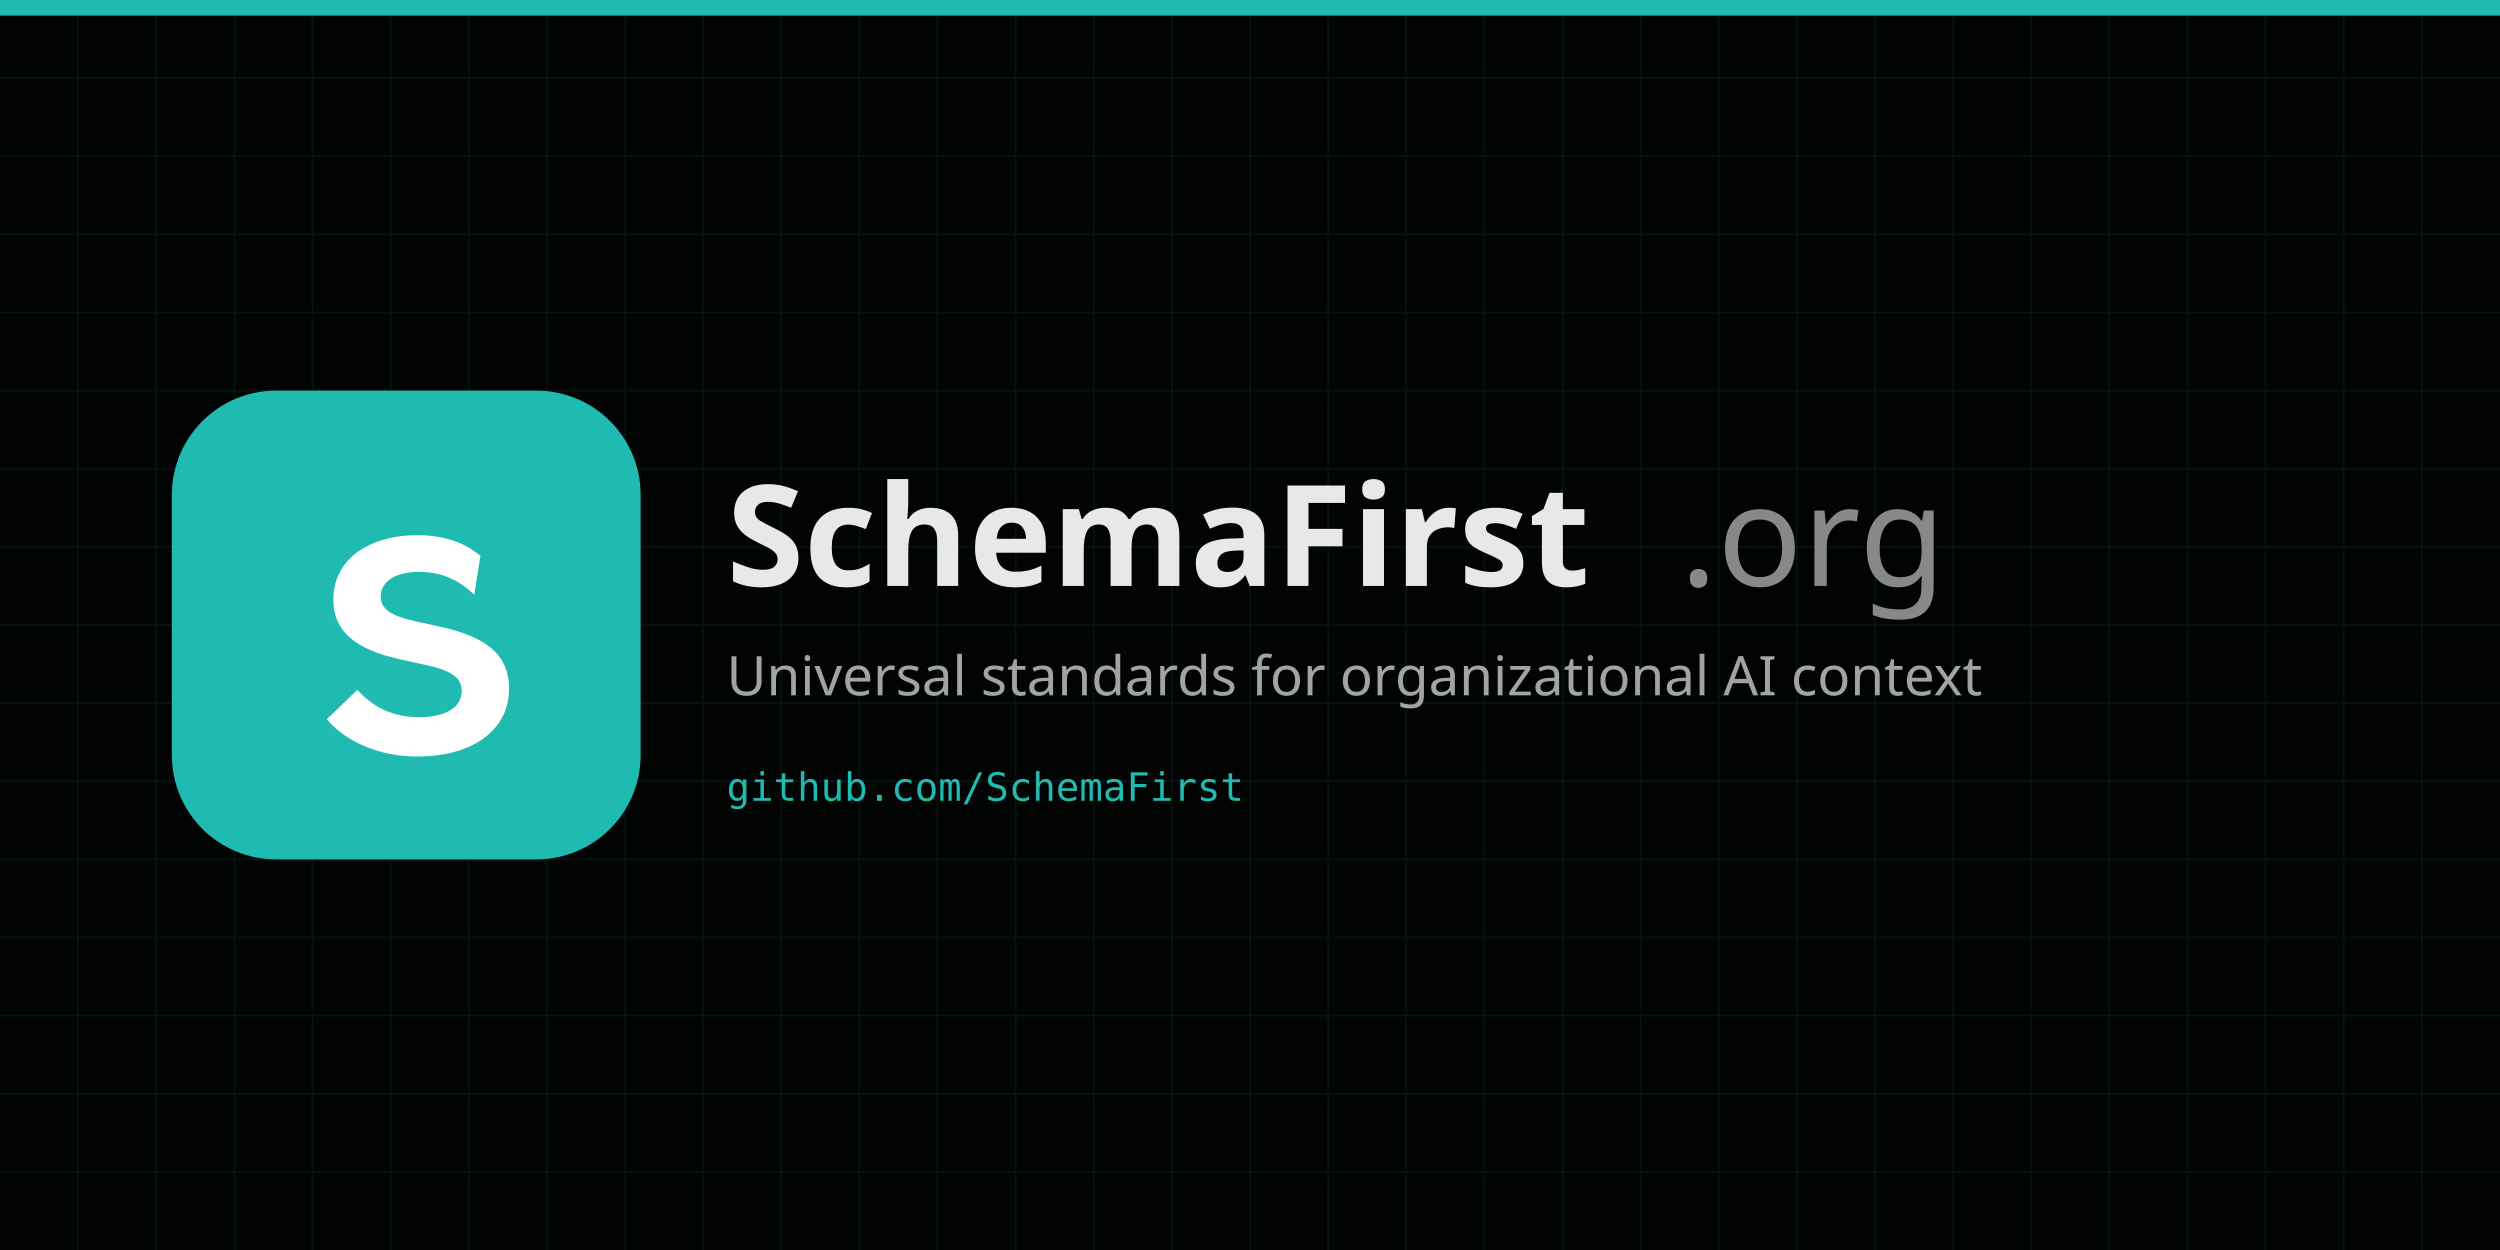
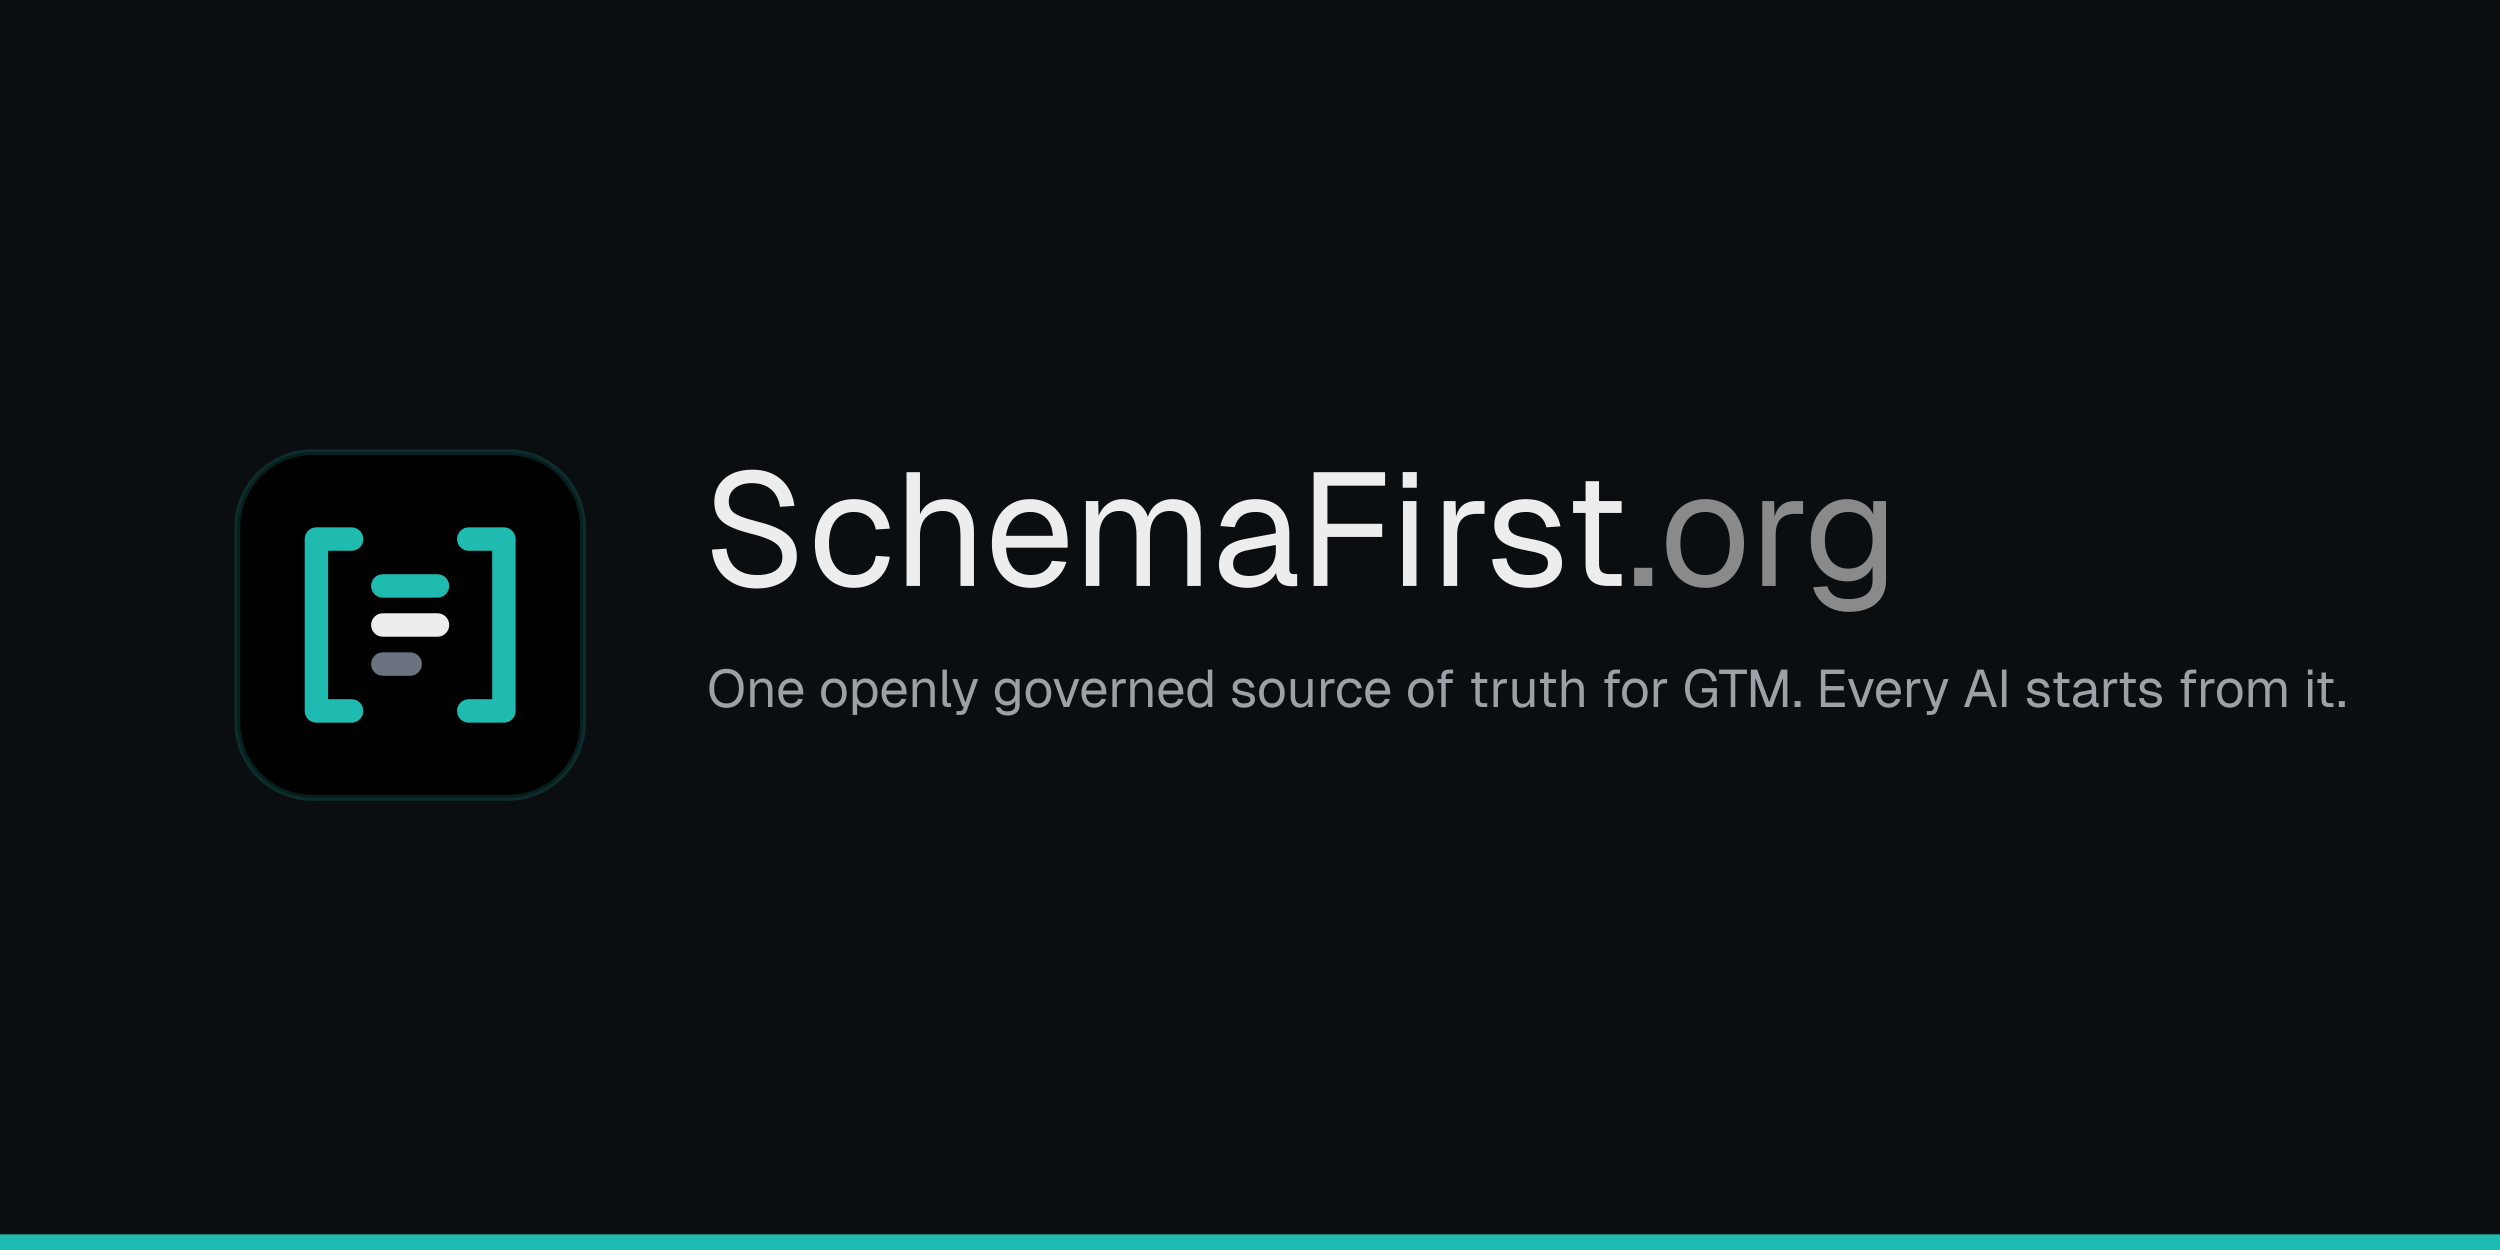
- <svg xmlns="http://www.w3.org/2000/svg" width="1280" height="640" viewBox="0 0 1280 640" fill="none">
-   <rect width="1280" height="640" fill="#020303" />
-   <rect width="1280" height="8" fill="#1FBAB0" />
-   <g opacity="0.08" stroke="#1FBAB0">
-     <path d="M0 40h1280M0 80h1280M0 120h1280M0 160h1280M0 200h1280M0 240h1280M0 280h1280M0 320h1280M0 360h1280M0 400h1280M0 440h1280M0 480h1280M0 520h1280M0 560h1280M0 600h1280" />
-     <path d="M40 0v640M80 0v640M120 0v640M160 0v640M200 0v640M240 0v640M280 0v640M320 0v640M360 0v640M400 0v640M440 0v640M480 0v640M520 0v640M560 0v640M600 0v640M640 0v640M680 0v640M720 0v640M760 0v640M800 0v640M840 0v640M880 0v640M920 0v640M960 0v640M1000 0v640M1040 0v640M1080 0v640M1120 0v640M1160 0v640M1200 0v640M1240 0v640" />
+ <svg xmlns="http://www.w3.org/2000/svg" width="1280" height="640" viewBox="0 0 1280 640">
+   <rect width="1280" height="640" fill="#0B0E10" />
+   <rect x="0" y="632" width="1280" height="8" fill="#1FBAB0" />
+   <g transform="translate(120 230)">
+     <rect width="180" height="180" rx="40" fill="#0B0E10" />
+     <rect x="1.5" y="1.5" width="177" height="177" rx="38.5" stroke="#1FBAB0" stroke-opacity="0.18" stroke-width="3" />
+     <g stroke="#1FBAB0" stroke-width="12" stroke-linecap="round" stroke-linejoin="round" fill="none">
+       <path d="M60 46 H42 V134 H60" />
+       <path d="M120 46 H138 V134 H120" />
+     </g>
+     <rect x="70" y="64" width="40" height="12" rx="6" fill="#1FBAB0" />
+     <rect x="70" y="84" width="40" height="12" rx="6" fill="#EDEDED" />
+     <rect x="70" y="104" width="26" height="12" rx="6" fill="#6B7280" />
  </g>
-   <svg x="88" y="200" width="240" height="240" viewBox="0 0 180 180">
-     <rect width="180" height="180" rx="40" fill="#1FBAB0" />
-     <path d="M118.5 63.5C112.7 58.4 104.3 55.5 94.5 55.5C74.8 55.5 62 65.4 62 80.2C62 92.6 70.6 99.4 87.7 103.2L97.8 105.4C107.3 107.5 111.3 110.2 111.3 115.4C111.3 121.6 105 125.4 95.2 125.4C84.7 125.4 77.4 121.6 71.2 114.9L59.5 126.2C67.2 135.2 80 140.5 94.4 140.5C115.6 140.5 129.5 130.2 129.5 114.5C129.5 101.6 121 94.6 103.2 90.7L93.2 88.5C84.3 86.5 80.2 84 80.2 79C80.2 73.2 86 69.6 94.8 69.6C103.7 69.6 110.4 72.8 116.1 78.4L118.5 63.5Z" fill="#ffffff" />
-   </svg>
-   <text x="372" y="300" font-family="Geist, ui-sans-serif, system-ui, sans-serif" font-size="72" font-weight="700" fill="#E8E8E8">SchemaFirst</text>
-   <text x="860" y="300" font-family="Geist, ui-sans-serif, system-ui, sans-serif" font-size="72" font-weight="500" fill="#888888">.org</text>
-   <text x="372" y="356" font-family="Geist, ui-sans-serif, system-ui, sans-serif" font-size="28" font-weight="400" fill="#A3A3A3">Universal standards for organizational AI context</text>
-   <text x="372" y="410" font-family="Geist Mono, ui-monospace, monospace" font-size="20" font-weight="500" fill="#1FBAB0">github.com/SchemaFirst</text>
+   <path d="M387.55 301.31Q380.83 301.31 375.83 298.77Q370.82 296.23 367.91 291.76Q365 287.29 364.51 281.39L371.89 280.89Q372.46 285.24 374.43 288.27Q376.4 291.31 379.72 292.87Q383.04 294.42 387.72 294.42Q391.82 294.42 394.69 293.36Q397.56 292.29 399.07 290.24Q400.59 288.19 400.59 285.24Q400.59 282.53 399.32 280.44Q398.05 278.35 394.48 276.59Q390.91 274.83 383.94 273.1Q377.22 271.38 373.24 269.33Q369.27 267.28 367.5 264.33Q365.74 261.38 365.74 257.03Q365.74 252.11 368.08 248.38Q370.41 244.65 374.76 242.56Q379.11 240.47 385.09 240.47Q391.49 240.47 396.08 242.89Q400.67 245.31 403.38 249.49Q406.08 253.67 406.74 259L399.36 259.49Q398.87 255.97 397.11 253.22Q395.34 250.47 392.31 248.91Q389.27 247.36 384.93 247.36Q379.52 247.36 376.32 249.94Q373.12 252.52 373.12 256.7Q373.12 259.41 374.39 261.17Q375.66 262.94 378.94 264.29Q382.22 265.64 388.37 267.2Q395.67 269 399.98 271.51Q404.28 274.01 406.13 277.29Q407.97 280.57 407.97 284.75Q407.97 289.83 405.35 293.56Q402.72 297.29 398.13 299.3Q393.54 301.31 387.55 301.31Z M437.16 300.98Q431.09 300.98 426.63 298.2Q422.16 295.41 419.7 290.28Q417.24 285.16 417.24 278.27Q417.24 271.38 419.7 266.3Q422.16 261.21 426.63 258.39Q431.09 255.56 437.16 255.56Q442.16 255.56 446.06 257.32Q449.95 259.08 452.41 262.44Q454.87 265.81 455.61 270.64L448.4 271.14Q447.66 266.79 444.62 264.45Q441.59 262.12 437.16 262.12Q431.18 262.12 427.81 266.42Q424.45 270.73 424.45 278.27Q424.45 285.81 427.81 290.12Q431.18 294.42 437.16 294.42Q441.59 294.42 444.62 291.96Q447.66 289.5 448.4 284.58L455.61 285.08Q454.87 289.91 452.41 293.48Q449.95 297.05 446.06 299.02Q442.16 300.98 437.16 300.98Z M464.14 300L464.14 241.78L471.03 241.78L471.03 266.13L470.21 265.97Q471.03 262.36 473 260.07Q474.96 257.77 477.83 256.66Q480.7 255.56 484.15 255.56Q488.82 255.56 492.06 257.65Q495.3 259.74 496.98 263.47Q498.66 267.2 498.66 272.04L498.66 300L491.77 300L491.77 274.01Q491.77 267.69 489.52 264.66Q487.26 261.62 482.67 261.62Q477.42 261.62 474.23 264.82Q471.03 268.02 471.03 274.09L471.03 300Z M527.77 300.98Q521.62 300.98 517.15 298.2Q512.68 295.41 510.27 290.28Q507.85 285.16 507.85 278.27Q507.85 271.38 510.27 266.3Q512.68 261.21 517.07 258.39Q521.46 255.56 527.44 255.56Q533.1 255.56 537.45 258.22Q541.79 260.89 544.21 265.97Q546.63 271.05 546.63 278.35L546.63 280.4L515.06 280.4Q515.47 287.37 518.79 290.9Q522.11 294.42 527.77 294.42Q532.04 294.42 534.78 292.42Q537.53 290.41 538.6 287.13L545.98 287.7Q544.25 293.52 539.46 297.25Q534.66 300.98 527.77 300.98ZM515.06 274.33L539.09 274.33Q538.6 268.02 535.44 265.07Q532.28 262.12 527.44 262.12Q522.44 262.12 519.2 265.19Q515.96 268.27 515.06 274.33Z M555.98 300L555.98 256.54L562.29 256.54L562.54 267.53L561.56 267.2Q562.29 263.59 564.14 261.01Q565.98 258.43 568.69 256.99Q571.4 255.56 574.68 255.56Q580.33 255.56 583.9 258.67Q587.47 261.79 588.37 267.36L587.06 267.28Q587.71 263.51 589.48 260.93Q591.24 258.34 594.03 256.95Q596.82 255.56 600.42 255.56Q605.1 255.56 608.3 257.48Q611.49 259.41 613.13 263.1Q614.77 266.79 614.77 272.04L614.77 300L607.89 300L607.89 273.51Q607.89 267.61 605.59 264.62Q603.29 261.62 598.78 261.62Q595.75 261.62 593.5 263.1Q591.24 264.58 590.01 267.32Q588.78 270.07 588.78 274.01L588.78 300L581.89 300L581.89 274.01Q581.89 268.18 579.84 264.9Q577.79 261.62 572.95 261.62Q569.92 261.62 567.67 263.1Q565.41 264.58 564.14 267.36Q562.87 270.15 562.87 274.01L562.87 300Z M638.8 300.98Q632.08 300.98 628.1 297.87Q624.12 294.75 624.12 289.18Q624.12 283.6 627.4 280.4Q630.68 277.2 637.82 275.89L653.23 273.02Q653.23 267.53 650.65 264.82Q648.07 262.12 642.9 262.12Q638.39 262.12 635.77 264.13Q633.14 266.13 632.16 269.91L624.86 269.33Q626.09 263.18 630.81 259.37Q635.52 255.56 642.9 255.56Q651.26 255.56 655.69 260.27Q660.12 264.99 660.12 273.27L660.12 291.23Q660.12 292.7 660.65 293.32Q661.19 293.93 662.42 293.93L664.14 293.93L664.14 300Q663.81 300.08 663.07 300.12Q662.33 300.16 661.51 300.16Q658.56 300.16 656.72 299.22Q654.87 298.28 654.05 296.27Q653.23 294.26 653.23 290.98L654.05 291.14Q653.48 293.93 651.26 296.19Q649.05 298.44 645.77 299.71Q642.49 300.98 638.8 300.98ZM639.46 294.92Q643.8 294.92 646.88 293.24Q649.95 291.55 651.59 288.64Q653.23 285.73 653.23 282.12L653.23 279.01L639.13 281.63Q634.7 282.45 633.02 284.13Q631.34 285.81 631.34 288.52Q631.34 291.55 633.51 293.24Q635.68 294.92 639.46 294.92Z M672.58 300L672.58 241.78L709.16 241.78L709.16 248.67L676.11 248.67L679.64 245.06L679.64 271.79L676.11 268.18L707.68 268.18L707.68 274.91L676.11 274.91L679.64 271.3L679.64 300Z M718.34 300L718.34 256.54L725.23 256.54L725.23 300ZM718.18 249.73L718.18 241.7L725.39 241.7L725.39 249.73Z M739.17 300L739.17 256.54L745.24 256.54L745.56 267.53L744.91 267.28Q745.73 261.71 748.47 259.12Q751.22 256.54 755.81 256.54L760.08 256.54L760.08 263.1L755.9 263.1Q752.62 263.1 750.44 264.29Q748.27 265.48 747.16 267.82Q746.06 270.15 746.06 273.76L746.06 300Z M782.79 300.98Q776.97 300.98 772.91 299.1Q768.85 297.21 766.6 293.89Q764.34 290.57 764.01 286.31L771.23 285.81Q771.89 289.75 774.59 292.09Q777.3 294.42 782.79 294.42Q787.22 294.42 789.89 292.99Q792.55 291.55 792.55 288.36Q792.55 286.63 791.73 285.49Q790.91 284.34 788.53 283.48Q786.15 282.62 781.48 281.8Q775.25 280.65 771.68 278.97Q768.11 277.29 766.6 274.79Q765.08 272.28 765.08 268.84Q765.08 263.02 769.34 259.29Q773.61 255.56 781.48 255.56Q786.81 255.56 790.46 257.48Q794.11 259.41 796.2 262.57Q798.29 265.72 798.95 269.5L791.73 269.99Q791.24 267.69 789.93 265.93Q788.61 264.17 786.48 263.14Q784.35 262.12 781.4 262.12Q776.72 262.12 774.51 263.92Q772.3 265.72 772.3 268.51Q772.3 270.64 773.32 272Q774.35 273.35 776.64 274.21Q778.94 275.07 782.79 275.73Q789.43 276.88 793.12 278.52Q796.81 280.16 798.29 282.53Q799.77 284.91 799.77 288.36Q799.77 292.37 797.51 295.2Q795.26 298.03 791.44 299.51Q787.63 300.98 782.79 300.98Z M823.38 300Q817.48 300 814.65 297.29Q811.82 294.59 811.82 288.85L811.82 246.37L818.71 246.37L818.71 288.68Q818.71 291.64 820.02 292.78Q821.33 293.93 824.04 293.93L830.27 293.93L830.27 300ZM805.42 262.61L805.42 256.54L830.27 256.54L830.27 262.61Z " fill="#EDEDED" />
+   <path d="M836.67 300L836.67 290.73L845.93 290.73L845.93 300Z M873.07 300.98Q867.09 300.98 862.58 298.2Q858.07 295.41 855.61 290.28Q853.15 285.16 853.15 278.27Q853.15 271.3 855.61 266.22Q858.07 261.13 862.58 258.34Q867.09 255.56 873.07 255.56Q879.06 255.56 883.53 258.34Q888 261.13 890.46 266.22Q892.92 271.3 892.92 278.27Q892.92 285.16 890.46 290.28Q888 295.41 883.53 298.2Q879.06 300.98 873.07 300.98ZM873.07 294.42Q879.06 294.42 882.38 290.12Q885.7 285.81 885.7 278.27Q885.7 270.73 882.38 266.42Q879.06 262.12 873.07 262.12Q867.09 262.12 863.73 266.42Q860.36 270.73 860.36 278.27Q860.36 285.81 863.73 290.12Q867.09 294.42 873.07 294.42Z M902.27 300L902.27 256.54L908.33 256.54L908.66 267.53L908.01 267.28Q908.83 261.71 911.57 259.12Q914.32 256.54 918.91 256.54L923.18 256.54L923.18 263.1L918.99 263.1Q915.71 263.1 913.54 264.29Q911.37 265.48 910.26 267.82Q909.15 270.15 909.15 273.76L909.15 300Z M946.55 313.28Q941.87 313.28 938.1 311.73Q934.33 310.17 931.79 307.3Q929.24 304.43 928.34 300.66L935.56 300.16Q936.54 303.2 939.04 304.96Q941.54 306.72 946.55 306.72Q952.45 306.72 955.61 304.35Q958.76 301.97 958.76 297.21L958.76 290.16Q957.21 293.6 953.76 295.65Q950.32 297.7 946.05 297.7Q940.56 297.7 936.26 295Q931.95 292.29 929.53 287.54Q927.11 282.78 927.11 276.63Q927.11 270.4 929.49 265.68Q931.87 260.97 936.09 258.26Q940.31 255.56 945.73 255.56Q950.32 255.56 953.97 257.69Q957.62 259.82 959.09 263.43L959.09 256.54L965.65 256.54L965.65 297.05Q965.65 302.13 963.36 305.78Q961.06 309.43 956.8 311.36Q952.53 313.28 946.55 313.28ZM946.38 291.14Q951.96 291.14 955.32 287.25Q958.68 283.35 958.76 276.63Q958.85 272.12 957.33 268.88Q955.81 265.64 952.98 263.88Q950.15 262.12 946.38 262.12Q940.64 262.12 937.49 266.01Q934.33 269.91 934.33 276.63Q934.33 283.35 937.57 287.25Q940.81 291.14 946.38 291.14Z " fill="#8A8A8A" />
+   <path d="M371.96 362.43Q369.24 362.43 367.28 361.23Q365.32 360.03 364.27 357.79Q363.22 355.55 363.22 352.44Q363.22 349.34 364.27 347.08Q365.32 344.83 367.28 343.61Q369.24 342.4 371.96 342.4Q374.72 342.4 376.67 343.61Q378.63 344.83 379.69 347.08Q380.74 349.34 380.74 352.44Q380.74 355.55 379.69 357.79Q378.63 360.03 376.67 361.23Q374.72 362.43 371.96 362.43ZM371.96 360.16Q373.96 360.16 375.38 359.25Q376.8 358.33 377.55 356.6Q378.31 354.87 378.31 352.44Q378.31 350.01 377.55 348.27Q376.8 346.53 375.38 345.6Q373.96 344.67 371.96 344.67Q369.99 344.67 368.57 345.6Q367.16 346.53 366.4 348.27Q365.65 350.01 365.65 352.44Q365.65 354.87 366.4 356.6Q367.16 358.33 368.57 359.25Q369.99 360.16 371.96 360.16Z M384.11 362L384.11 347.69L386.19 347.69L386.27 351.34L386 351.09Q386.27 349.82 386.95 349Q387.62 348.18 388.58 347.77Q389.54 347.37 390.65 347.37Q392.29 347.37 393.36 348.1Q394.43 348.82 394.95 350.05Q395.48 351.28 395.48 352.79L395.48 362L393.21 362L393.21 353.44Q393.21 352.12 392.9 351.21Q392.59 350.31 391.92 349.84Q391.24 349.36 390.16 349.36Q388.51 349.36 387.45 350.4Q386.38 351.44 386.38 353.44L386.38 362Z M405.07 362.32Q403.04 362.32 401.57 361.41Q400.1 360.49 399.3 358.8Q398.5 357.11 398.5 354.85Q398.5 352.58 399.3 350.9Q400.1 349.23 401.54 348.3Q402.99 347.37 404.96 347.37Q406.82 347.37 408.25 348.24Q409.68 349.12 410.48 350.8Q411.28 352.47 411.28 354.87L411.28 355.55L400.88 355.55Q401.02 357.84 402.11 359Q403.2 360.16 405.07 360.16Q406.47 360.16 407.37 359.5Q408.28 358.84 408.63 357.76L411.06 357.95Q410.49 359.87 408.91 361.1Q407.33 362.32 405.07 362.32ZM400.88 353.55L408.79 353.55Q408.63 351.47 407.59 350.5Q406.55 349.53 404.96 349.53Q403.31 349.53 402.24 350.54Q401.18 351.55 400.88 353.55Z  M426.96 362.32Q424.99 362.32 423.51 361.41Q422.02 360.49 421.21 358.8Q420.4 357.11 420.4 354.85Q420.4 352.55 421.21 350.88Q422.02 349.2 423.51 348.28Q424.99 347.37 426.96 347.37Q428.93 347.37 430.4 348.28Q431.88 349.2 432.69 350.88Q433.5 352.55 433.5 354.85Q433.5 357.11 432.69 358.8Q431.88 360.49 430.4 361.41Q428.93 362.32 426.96 362.32ZM426.96 360.16Q428.93 360.16 430.03 358.75Q431.12 357.33 431.12 354.85Q431.12 352.36 430.03 350.94Q428.93 349.53 426.96 349.53Q424.99 349.53 423.88 350.94Q422.78 352.36 422.78 354.85Q422.78 357.33 423.88 358.75Q424.99 360.16 426.96 360.16Z M436.57 366.05L436.57 347.69L438.68 347.69L438.73 350.77L438.41 350.61Q438.95 349.01 440.21 348.19Q441.46 347.37 443.11 347.37Q445.24 347.37 446.6 348.42Q447.97 349.47 448.63 351.17Q449.29 352.87 449.29 354.85Q449.29 356.82 448.63 358.52Q447.97 360.22 446.6 361.27Q445.24 362.32 443.11 362.32Q442 362.32 441.04 361.95Q440.08 361.57 439.42 360.89Q438.76 360.22 438.52 359.3L438.84 358.92L438.84 366.05ZM442.89 360.16Q444.76 360.16 445.84 358.76Q446.92 357.36 446.92 354.85Q446.92 352.33 445.84 350.93Q444.76 349.53 442.89 349.53Q441.65 349.53 440.75 350.12Q439.84 350.71 439.34 351.9Q438.84 353.09 438.84 354.85Q438.84 356.6 439.33 357.79Q439.81 358.98 440.73 359.57Q441.65 360.16 442.89 360.16Z M457.96 362.32Q455.93 362.32 454.46 361.41Q452.99 360.49 452.19 358.8Q451.4 357.11 451.4 354.85Q451.4 352.58 452.19 350.9Q452.99 349.23 454.43 348.3Q455.88 347.37 457.85 347.37Q459.71 347.37 461.14 348.24Q462.58 349.12 463.37 350.8Q464.17 352.47 464.17 354.87L464.17 355.55L453.77 355.55Q453.91 357.84 455 359Q456.1 360.16 457.96 360.16Q459.36 360.16 460.27 359.5Q461.17 358.84 461.52 357.76L463.95 357.95Q463.39 359.87 461.81 361.1Q460.23 362.32 457.96 362.32ZM453.77 353.55L461.68 353.55Q461.52 351.47 460.48 350.5Q459.44 349.53 457.85 349.53Q456.2 349.53 455.14 350.54Q454.07 351.55 453.77 353.55Z M467.25 362L467.25 347.69L469.33 347.69L469.41 351.34L469.14 351.09Q469.41 349.82 470.08 349Q470.76 348.18 471.71 347.77Q472.67 347.37 473.78 347.37Q475.43 347.37 476.49 348.1Q477.56 348.82 478.09 350.05Q478.61 351.28 478.61 352.79L478.61 362L476.35 362L476.35 353.44Q476.35 352.12 476.03 351.21Q475.72 350.31 475.05 349.84Q474.37 349.36 473.29 349.36Q471.65 349.36 470.58 350.4Q469.51 351.44 469.51 353.44L469.51 362Z M485.34 362Q484.09 362 483.31 361.35Q482.53 360.7 482.53 359.3L482.53 342.83L484.8 342.83L484.8 359.11Q484.8 359.54 485.03 359.77Q485.26 360 485.69 360L486.93 360L486.93 362Z M489.71 366.05L489.71 364.05L491.36 364.05Q492.11 364.05 492.48 363.82Q492.84 363.59 493.03 363.08L493.54 361.73L492.76 361.73L487.52 347.69L490.01 347.69L494.27 359.62L498.35 347.69L500.83 347.69L495.03 363.81Q494.62 364.97 493.81 365.51Q493 366.05 491.57 366.05Z  M515.77 366.37Q514.23 366.37 512.98 365.86Q511.74 365.35 510.91 364.4Q510.07 363.46 509.77 362.22L512.15 362.05Q512.47 363.05 513.29 363.63Q514.12 364.21 515.77 364.21Q517.71 364.21 518.75 363.43Q519.79 362.65 519.79 361.08L519.79 358.76Q519.28 359.89 518.14 360.57Q517.01 361.24 515.6 361.24Q513.79 361.24 512.38 360.35Q510.96 359.46 510.16 357.9Q509.37 356.33 509.37 354.31Q509.37 352.25 510.15 350.7Q510.93 349.15 512.32 348.26Q513.71 347.37 515.5 347.37Q517.01 347.37 518.21 348.07Q519.41 348.77 519.9 349.96L519.9 347.69L522.06 347.69L522.06 361.03Q522.06 362.7 521.3 363.9Q520.54 365.11 519.14 365.74Q517.74 366.37 515.77 366.37ZM515.71 359.08Q517.55 359.08 518.65 357.8Q519.76 356.52 519.79 354.31Q519.82 352.82 519.32 351.75Q518.82 350.69 517.88 350.11Q516.95 349.53 515.71 349.53Q513.82 349.53 512.78 350.81Q511.74 352.09 511.74 354.31Q511.74 356.52 512.81 357.8Q513.88 359.08 515.71 359.08Z M531.7 362.32Q529.72 362.32 528.24 361.41Q526.75 360.49 525.94 358.8Q525.13 357.11 525.13 354.85Q525.13 352.55 525.94 350.88Q526.75 349.2 528.24 348.28Q529.72 347.37 531.7 347.37Q533.67 347.37 535.14 348.28Q536.61 349.2 537.42 350.88Q538.23 352.55 538.23 354.85Q538.23 357.11 537.42 358.8Q536.61 360.49 535.14 361.41Q533.67 362.32 531.7 362.32ZM531.7 360.16Q533.67 360.16 534.76 358.75Q535.85 357.33 535.85 354.85Q535.85 352.36 534.76 350.94Q533.67 349.53 531.7 349.53Q529.72 349.53 528.62 350.94Q527.51 352.36 527.51 354.85Q527.51 357.33 528.62 358.75Q529.72 360.16 531.7 360.16Z M544.55 362L539.34 347.69L541.82 347.69L545.98 359.68L550.14 347.69L552.62 347.69L547.41 362Z M560.26 362.32Q558.24 362.32 556.76 361.41Q555.29 360.49 554.5 358.8Q553.7 357.11 553.7 354.85Q553.7 352.58 554.5 350.9Q555.29 349.23 556.74 348.3Q558.18 347.37 560.15 347.37Q562.02 347.37 563.45 348.24Q564.88 349.12 565.67 350.8Q566.47 352.47 566.47 354.87L566.47 355.55L556.08 355.55Q556.21 357.84 557.3 359Q558.4 360.16 560.26 360.16Q561.67 360.16 562.57 359.5Q563.47 358.84 563.83 357.76L566.26 357.95Q565.69 359.87 564.11 361.1Q562.53 362.32 560.26 362.32ZM556.08 353.55L563.99 353.55Q563.83 351.47 562.79 350.5Q561.75 349.53 560.15 349.53Q558.51 349.53 557.44 350.54Q556.37 351.55 556.08 353.55Z M569.55 362L569.55 347.69L571.55 347.69L571.66 351.31L571.44 351.23Q571.71 349.39 572.61 348.54Q573.52 347.69 575.03 347.69L576.43 347.69L576.43 349.85L575.06 349.85Q573.98 349.85 573.26 350.24Q572.55 350.63 572.18 351.4Q571.82 352.17 571.82 353.36L571.82 362Z M578.7 362L578.7 347.69L580.78 347.69L580.86 351.34L580.59 351.09Q580.86 349.82 581.54 349Q582.21 348.18 583.17 347.77Q584.13 347.37 585.24 347.37Q586.88 347.37 587.95 348.1Q589.02 348.82 589.54 350.05Q590.07 351.28 590.07 352.79L590.07 362L587.8 362L587.8 353.44Q587.8 352.12 587.49 351.21Q587.18 350.31 586.51 349.84Q585.83 349.36 584.75 349.36Q583.1 349.36 582.04 350.4Q580.97 351.44 580.97 353.44L580.97 362Z M599.65 362.32Q597.63 362.32 596.16 361.41Q594.69 360.49 593.89 358.8Q593.09 357.11 593.09 354.85Q593.09 352.58 593.89 350.9Q594.69 349.23 596.13 348.3Q597.57 347.37 599.55 347.37Q601.41 347.37 602.84 348.24Q604.27 349.12 605.07 350.8Q605.86 352.47 605.86 354.87L605.86 355.55L595.47 355.55Q595.6 357.84 596.7 359Q597.79 360.16 599.65 360.16Q601.06 360.16 601.96 359.5Q602.87 358.84 603.22 357.76L605.65 357.95Q605.08 359.87 603.5 361.1Q601.92 362.32 599.65 362.32ZM595.47 353.55L603.38 353.55Q603.22 351.47 602.18 350.5Q601.14 349.53 599.55 349.53Q597.9 349.53 596.83 350.54Q595.77 351.55 595.47 353.55Z M614.02 362.32Q612.16 362.32 610.79 361.41Q609.43 360.49 608.7 358.81Q607.97 357.14 607.97 354.85Q607.97 352.55 608.7 350.88Q609.43 349.2 610.79 348.28Q612.16 347.37 614.02 347.37Q615.45 347.37 616.64 347.97Q617.82 348.58 618.42 349.69L618.42 342.83L620.69 342.83L620.69 362L618.63 362L618.55 359.84Q617.96 361 616.74 361.66Q615.53 362.32 614.02 362.32ZM614.48 360.16Q615.75 360.16 616.62 359.52Q617.5 358.87 617.96 357.67Q618.42 356.47 618.42 354.85Q618.42 353.17 617.96 351.98Q617.5 350.8 616.62 350.16Q615.75 349.53 614.48 349.53Q612.59 349.53 611.47 350.94Q610.35 352.36 610.35 354.85Q610.35 357.3 611.47 358.73Q612.59 360.16 614.48 360.16Z  M636.97 362.32Q635.05 362.32 633.71 361.7Q632.38 361.08 631.64 359.99Q630.89 358.9 630.79 357.49L633.16 357.33Q633.38 358.63 634.27 359.39Q635.16 360.16 636.97 360.16Q638.43 360.16 639.3 359.69Q640.18 359.22 640.18 358.17Q640.18 357.6 639.91 357.22Q639.64 356.84 638.86 356.56Q638.07 356.28 636.54 356.01Q634.48 355.63 633.31 355.07Q632.14 354.52 631.64 353.7Q631.14 352.87 631.14 351.74Q631.14 349.82 632.54 348.59Q633.94 347.37 636.54 347.37Q638.29 347.37 639.49 348Q640.69 348.64 641.38 349.67Q642.07 350.71 642.29 351.96L639.91 352.12Q639.75 351.36 639.32 350.78Q638.89 350.2 638.18 349.86Q637.48 349.53 636.51 349.53Q634.97 349.53 634.24 350.12Q633.51 350.71 633.51 351.63Q633.51 352.33 633.85 352.78Q634.19 353.23 634.94 353.51Q635.7 353.79 636.97 354.01Q639.16 354.39 640.37 354.93Q641.59 355.47 642.07 356.25Q642.56 357.03 642.56 358.17Q642.56 359.49 641.81 360.42Q641.07 361.35 639.82 361.84Q638.56 362.32 636.97 362.32Z M651.22 362.32Q649.25 362.32 647.77 361.41Q646.28 360.49 645.47 358.8Q644.66 357.11 644.66 354.85Q644.66 352.55 645.47 350.88Q646.28 349.2 647.77 348.28Q649.25 347.37 651.22 347.37Q653.2 347.37 654.67 348.28Q656.14 349.2 656.95 350.88Q657.76 352.55 657.76 354.85Q657.76 357.11 656.95 358.8Q656.14 360.49 654.67 361.41Q653.2 362.32 651.22 362.32ZM651.22 360.16Q653.2 360.16 654.29 358.75Q655.38 357.33 655.38 354.85Q655.38 352.36 654.29 350.94Q653.2 349.53 651.22 349.53Q649.25 349.53 648.15 350.94Q647.04 352.36 647.04 354.85Q647.04 357.33 648.15 358.75Q649.25 360.16 651.22 360.16Z M665.53 362.32Q663.4 362.32 662.12 360.88Q660.84 359.44 660.84 356.9L660.84 347.69L663.1 347.69L663.1 356.28Q663.1 358.36 663.85 359.34Q664.59 360.33 666.13 360.33Q667.83 360.33 668.8 359.23Q669.77 358.14 669.77 356.22L669.77 347.69L672.04 347.69L672.04 362L669.88 362L669.88 358.46L670.23 358.65Q669.8 360.41 668.59 361.37Q667.37 362.32 665.53 362.32Z M676.36 362L676.36 347.69L678.36 347.69L678.47 351.31L678.25 351.23Q678.52 349.39 679.43 348.54Q680.33 347.69 681.84 347.69L683.25 347.69L683.25 349.85L681.87 349.85Q680.79 349.85 680.07 350.24Q679.36 350.63 678.99 351.4Q678.63 352.17 678.63 353.36L678.63 362Z M691.1 362.32Q689.11 362.32 687.63 361.41Q686.16 360.49 685.35 358.8Q684.54 357.11 684.54 354.85Q684.54 352.58 685.35 350.9Q686.16 349.23 687.63 348.3Q689.11 347.37 691.1 347.37Q692.75 347.37 694.03 347.95Q695.32 348.53 696.13 349.63Q696.94 350.74 697.18 352.33L694.8 352.5Q694.56 351.07 693.56 350.3Q692.56 349.53 691.1 349.53Q689.13 349.53 688.03 350.94Q686.92 352.36 686.92 354.85Q686.92 357.33 688.03 358.75Q689.13 360.16 691.1 360.16Q692.56 360.16 693.56 359.35Q694.56 358.54 694.8 356.92L697.18 357.09Q696.94 358.68 696.13 359.85Q695.32 361.03 694.03 361.68Q692.75 362.32 691.1 362.32Z M705.58 362.32Q703.55 362.32 702.08 361.41Q700.61 360.49 699.81 358.8Q699.01 357.11 699.01 354.85Q699.01 352.58 699.81 350.9Q700.61 349.23 702.05 348.3Q703.5 347.37 705.47 347.37Q707.33 347.37 708.76 348.24Q710.19 349.12 710.99 350.8Q711.79 352.47 711.79 354.87L711.79 355.55L701.39 355.55Q701.53 357.84 702.62 359Q703.71 360.16 705.58 360.16Q706.98 360.16 707.88 359.5Q708.79 358.84 709.14 357.76L711.57 357.95Q711 359.87 709.42 361.1Q707.84 362.32 705.58 362.32ZM701.39 353.55L709.3 353.55Q709.14 351.47 708.1 350.5Q707.06 349.53 705.47 349.53Q703.82 349.53 702.75 350.54Q701.69 351.55 701.39 353.55Z  M727.47 362.32Q725.5 362.32 724.02 361.41Q722.53 360.49 721.72 358.8Q720.91 357.11 720.91 354.85Q720.91 352.55 721.72 350.88Q722.53 349.2 724.02 348.28Q725.5 347.37 727.47 347.37Q729.44 347.37 730.91 348.28Q732.39 349.2 733.2 350.88Q734.01 352.55 734.01 354.85Q734.01 357.11 733.2 358.8Q732.39 360.49 730.91 361.41Q729.44 362.32 727.47 362.32ZM727.47 360.16Q729.44 360.16 730.54 358.75Q731.63 357.33 731.63 354.85Q731.63 352.36 730.54 350.94Q729.44 349.53 727.47 349.53Q725.5 349.53 724.39 350.94Q723.29 352.36 723.29 354.85Q723.29 357.33 724.39 358.75Q725.5 360.16 727.47 360.16Z M737.95 362L737.95 346.39Q737.95 344.8 738.87 343.82Q739.78 342.83 741.73 342.83L744 342.83L744 344.83L741.89 344.83Q741.05 344.83 740.63 345.29Q740.22 345.75 740.22 346.56L740.22 362ZM736 349.69L736 347.69L743.81 347.69L743.81 349.69Z  M759.2 362Q757.25 362 756.32 361.11Q755.39 360.22 755.39 358.33L755.39 344.34L757.66 344.34L757.66 358.27Q757.66 359.25 758.09 359.62Q758.52 360 759.41 360L761.47 360L761.47 362ZM753.28 349.69L753.28 347.69L761.47 347.69L761.47 349.69Z M764.68 362L764.68 347.69L766.68 347.69L766.78 351.31L766.57 351.23Q766.84 349.39 767.74 348.54Q768.65 347.69 770.16 347.69L771.56 347.69L771.56 349.85L770.19 349.85Q769.11 349.85 768.39 350.24Q767.68 350.63 767.31 351.4Q766.95 352.17 766.95 353.36L766.95 362Z M779.07 362.32Q776.94 362.32 775.65 360.88Q774.37 359.44 774.37 356.9L774.37 347.69L776.64 347.69L776.64 356.28Q776.64 358.36 777.38 359.34Q778.12 360.33 779.66 360.33Q781.36 360.33 782.34 359.23Q783.31 358.14 783.31 356.22L783.31 347.69L785.58 347.69L785.58 362L783.42 362L783.42 358.46L783.77 358.65Q783.34 360.41 782.12 361.37Q780.91 362.32 779.07 362.32Z M794.38 362Q792.43 362 791.5 361.11Q790.57 360.22 790.57 358.33L790.57 344.34L792.84 344.34L792.84 358.27Q792.84 359.25 793.27 359.62Q793.7 360 794.59 360L796.65 360L796.65 362ZM788.47 349.69L788.47 347.69L796.65 347.69L796.65 349.69Z M799.56 362L799.56 342.83L801.83 342.83L801.83 350.85L801.56 350.8Q801.83 349.61 802.48 348.85Q803.13 348.1 804.07 347.73Q805.02 347.37 806.15 347.37Q807.69 347.37 808.76 348.05Q809.82 348.74 810.38 349.97Q810.93 351.2 810.93 352.79L810.93 362L808.66 362L808.66 353.44Q808.66 351.36 807.92 350.36Q807.18 349.36 805.66 349.36Q803.94 349.36 802.88 350.42Q801.83 351.47 801.83 353.47L801.83 362Z  M823.4 362L823.4 346.39Q823.4 344.8 824.32 343.82Q825.24 342.83 827.18 342.83L829.45 342.83L829.45 344.83L827.35 344.83Q826.51 344.83 826.09 345.29Q825.67 345.75 825.67 346.56L825.67 362ZM821.46 349.69L821.46 347.69L829.26 347.69L829.26 349.69Z M837.07 362.32Q835.09 362.32 833.61 361.41Q832.12 360.49 831.31 358.8Q830.5 357.11 830.5 354.85Q830.5 352.55 831.31 350.88Q832.12 349.2 833.61 348.28Q835.09 347.37 837.07 347.37Q839.04 347.37 840.51 348.28Q841.98 349.2 842.79 350.88Q843.6 352.55 843.6 354.85Q843.6 357.11 842.79 358.8Q841.98 360.49 840.51 361.41Q839.04 362.32 837.07 362.32ZM837.07 360.16Q839.04 360.16 840.13 358.75Q841.22 357.33 841.22 354.85Q841.22 352.36 840.13 350.94Q839.04 349.53 837.07 349.53Q835.09 349.53 833.99 350.94Q832.88 352.36 832.88 354.85Q832.88 357.33 833.99 358.75Q835.09 360.16 837.07 360.16Z M846.68 362L846.68 347.69L848.68 347.69L848.78 351.31L848.57 351.23Q848.84 349.39 849.74 348.54Q850.65 347.69 852.16 347.69L853.56 347.69L853.56 349.85L852.19 349.85Q851.11 349.85 850.39 350.24Q849.67 350.63 849.31 351.4Q848.95 352.17 848.95 353.36L848.95 362Z  M871.27 362.43Q868.57 362.43 866.66 361.14Q864.74 359.84 863.73 357.59Q862.72 355.33 862.72 352.44Q862.72 349.55 863.74 347.29Q864.77 345.02 866.7 343.71Q868.63 342.4 871.33 342.4Q873.62 342.4 875.2 343.24Q876.78 344.07 877.71 345.5Q878.65 346.93 879 348.72L876.57 348.88Q876.22 347.02 875 345.84Q873.79 344.67 871.33 344.67Q869.14 344.67 867.78 345.75Q866.41 346.83 865.78 348.59Q865.15 350.36 865.15 352.44Q865.15 354.63 865.79 356.37Q866.44 358.11 867.82 359.14Q869.2 360.16 871.33 360.16Q873.03 360.16 874.27 359.39Q875.51 358.63 876.19 357.33Q876.86 356.03 876.89 354.52L871.38 354.52L871.38 352.31L879.05 352.31L879.05 362L877.32 362L877.16 357.57L877.48 357.95Q877.16 359.25 876.24 360.26Q875.32 361.27 874.04 361.85Q872.76 362.43 871.27 362.43Z M886.15 362L886.15 345.1L880.18 345.1L880.18 342.83L894.44 342.83L894.44 345.1L888.47 345.1L888.47 362Z M896.44 362L896.44 342.83L899.68 342.83L905.81 359.46L911.91 342.83L915.15 342.83L915.15 362L912.83 362L912.83 347.15L907.35 362L904.24 362L898.76 347.15L898.76 362Z M918.82 362L918.82 358.95L921.87 358.95L921.87 362Z  M932.29 362L932.29 342.83L944.34 342.83L944.34 345.1L934.62 345.1L934.62 351.28L944.01 351.28L944.01 353.5L934.62 353.5L934.62 359.73L944.55 359.73L944.55 362Z M951.36 362L946.15 347.69L948.63 347.69L952.79 359.68L956.95 347.69L959.43 347.69L954.22 362Z M967.07 362.32Q965.05 362.32 963.57 361.41Q962.1 360.49 961.31 358.8Q960.51 357.11 960.51 354.85Q960.51 352.58 961.31 350.9Q962.1 349.23 963.55 348.3Q964.99 347.37 966.96 347.37Q968.83 347.37 970.26 348.24Q971.69 349.12 972.48 350.8Q973.28 352.47 973.28 354.87L973.28 355.55L962.89 355.55Q963.02 357.84 964.11 359Q965.21 360.16 967.07 360.16Q968.47 360.16 969.38 359.5Q970.28 358.84 970.63 357.76L973.06 357.95Q972.5 359.87 970.92 361.1Q969.34 362.32 967.07 362.32ZM962.89 353.55L970.8 353.55Q970.63 351.47 969.59 350.5Q968.56 349.53 966.96 349.53Q965.32 349.53 964.25 350.54Q963.18 351.55 962.89 353.55Z M976.36 362L976.36 347.69L978.36 347.69L978.46 351.31L978.25 351.23Q978.52 349.39 979.42 348.54Q980.33 347.69 981.84 347.69L983.24 347.69L983.24 349.85L981.87 349.85Q980.79 349.85 980.07 350.24Q979.36 350.63 978.99 351.4Q978.63 352.17 978.63 353.36L978.63 362Z M986.54 366.05L986.54 364.05L988.18 364.05Q988.94 364.05 989.3 363.82Q989.67 363.59 989.86 363.08L990.37 361.73L989.59 361.73L984.35 347.69L986.83 347.69L991.1 359.62L995.18 347.69L997.66 347.69L991.86 363.81Q991.45 364.97 990.64 365.51Q989.83 366.05 988.4 366.05Z  M1005.55 362L1012.46 342.83L1015.59 342.83L1022.5 362L1019.96 362L1018.05 356.55L1010 356.55L1008.08 362ZM1010.78 354.28L1017.26 354.28L1014.02 344.86Z M1024.98 362L1024.98 342.83L1027.31 342.83L1027.31 362Z  M1043.91 362.32Q1041.99 362.32 1040.66 361.7Q1039.32 361.08 1038.58 359.99Q1037.84 358.9 1037.73 357.49L1040.11 357.33Q1040.32 358.63 1041.21 359.39Q1042.1 360.16 1043.91 360.16Q1045.37 360.16 1046.25 359.69Q1047.13 359.22 1047.13 358.17Q1047.13 357.6 1046.86 357.22Q1046.59 356.84 1045.8 356.56Q1045.02 356.28 1043.48 356.01Q1041.43 355.63 1040.25 355.07Q1039.08 354.52 1038.58 353.7Q1038.08 352.87 1038.08 351.74Q1038.08 349.82 1039.48 348.59Q1040.89 347.37 1043.48 347.37Q1045.23 347.37 1046.44 348Q1047.64 348.64 1048.33 349.67Q1049.01 350.71 1049.23 351.96L1046.86 352.12Q1046.69 351.36 1046.26 350.78Q1045.83 350.2 1045.13 349.86Q1044.43 349.53 1043.45 349.53Q1041.91 349.53 1041.19 350.12Q1040.46 350.71 1040.46 351.63Q1040.46 352.33 1040.79 352.78Q1041.13 353.23 1041.89 353.51Q1042.64 353.79 1043.91 354.01Q1046.1 354.39 1047.31 354.93Q1048.53 355.47 1049.01 356.25Q1049.5 357.03 1049.5 358.17Q1049.5 359.49 1048.76 360.42Q1048.02 361.35 1046.76 361.84Q1045.5 362.32 1043.91 362.32Z M1057.28 362Q1055.33 362 1054.4 361.11Q1053.47 360.22 1053.47 358.33L1053.47 344.34L1055.74 344.34L1055.74 358.27Q1055.74 359.25 1056.17 359.62Q1056.6 360 1057.49 360L1059.54 360L1059.54 362ZM1051.36 349.69L1051.36 347.69L1059.54 347.69L1059.54 349.69Z M1066.21 362.32Q1064 362.32 1062.69 361.3Q1061.38 360.27 1061.38 358.44Q1061.38 356.6 1062.46 355.55Q1063.54 354.49 1065.89 354.06L1070.97 353.12Q1070.97 351.31 1070.12 350.42Q1069.26 349.53 1067.56 349.53Q1066.08 349.53 1065.21 350.19Q1064.35 350.85 1064.03 352.09L1061.62 351.9Q1062.03 349.88 1063.58 348.62Q1065.13 347.37 1067.56 347.37Q1070.32 347.37 1071.78 348.92Q1073.23 350.47 1073.23 353.2L1073.23 359.11Q1073.23 359.6 1073.41 359.8Q1073.59 360 1073.99 360L1074.56 360L1074.56 362Q1074.45 362.03 1074.21 362.04Q1073.96 362.05 1073.69 362.05Q1072.72 362.05 1072.11 361.74Q1071.51 361.43 1071.24 360.77Q1070.97 360.11 1070.97 359.03L1071.24 359.08Q1071.05 360 1070.32 360.74Q1069.59 361.49 1068.51 361.91Q1067.43 362.32 1066.21 362.32ZM1066.43 360.33Q1067.86 360.33 1068.87 359.77Q1069.89 359.22 1070.43 358.26Q1070.97 357.3 1070.97 356.11L1070.97 355.09L1066.32 355.95Q1064.86 356.22 1064.31 356.78Q1063.76 357.33 1063.76 358.22Q1063.76 359.22 1064.47 359.77Q1065.19 360.33 1066.43 360.33Z M1077.12 362L1077.12 347.69L1079.12 347.69L1079.23 351.31L1079.01 351.23Q1079.28 349.39 1080.19 348.54Q1081.09 347.69 1082.6 347.69L1084.01 347.69L1084.01 349.85L1082.63 349.85Q1081.55 349.85 1080.83 350.24Q1080.12 350.63 1079.75 351.4Q1079.39 352.17 1079.39 353.36L1079.39 362Z M1091.24 362Q1089.3 362 1088.37 361.11Q1087.44 360.22 1087.44 358.33L1087.44 344.34L1089.7 344.34L1089.7 358.27Q1089.7 359.25 1090.14 359.62Q1090.57 360 1091.46 360L1093.51 360L1093.51 362ZM1085.33 349.69L1085.33 347.69L1093.51 347.69L1093.51 349.69Z M1101.37 362.32Q1099.45 362.32 1098.11 361.7Q1096.78 361.08 1096.04 359.99Q1095.29 358.9 1095.19 357.49L1097.56 357.33Q1097.78 358.63 1098.67 359.39Q1099.56 360.16 1101.37 360.16Q1102.83 360.16 1103.7 359.69Q1104.58 359.22 1104.58 358.17Q1104.58 357.6 1104.31 357.22Q1104.04 356.84 1103.26 356.56Q1102.48 356.28 1100.94 356.01Q1098.88 355.63 1097.71 355.07Q1096.54 354.52 1096.04 353.7Q1095.54 352.87 1095.54 351.74Q1095.54 349.82 1096.94 348.59Q1098.34 347.37 1100.94 347.37Q1102.69 347.37 1103.89 348Q1105.09 348.64 1105.78 349.67Q1106.47 350.71 1106.69 351.96L1104.31 352.12Q1104.15 351.36 1103.72 350.78Q1103.29 350.2 1102.58 349.86Q1101.88 349.53 1100.91 349.53Q1099.37 349.53 1098.64 350.12Q1097.91 350.71 1097.91 351.63Q1097.91 352.33 1098.25 352.78Q1098.59 353.23 1099.34 353.51Q1100.1 353.79 1101.37 354.01Q1103.56 354.39 1104.77 354.93Q1105.99 355.47 1106.47 356.25Q1106.96 357.03 1106.96 358.17Q1106.96 359.49 1106.21 360.42Q1105.47 361.35 1104.22 361.84Q1102.96 362.32 1101.37 362.32Z  M1118.46 362L1118.46 346.39Q1118.46 344.8 1119.38 343.82Q1120.3 342.83 1122.24 342.83L1124.51 342.83L1124.51 344.83L1122.4 344.83Q1121.56 344.83 1121.15 345.29Q1120.73 345.75 1120.73 346.56L1120.73 362ZM1116.51 349.69L1116.51 347.69L1124.32 347.69L1124.32 349.69Z M1126.91 362L1126.91 347.69L1128.91 347.69L1129.02 351.31L1128.8 351.23Q1129.07 349.39 1129.97 348.54Q1130.88 347.69 1132.39 347.69L1133.8 347.69L1133.8 349.85L1132.42 349.85Q1131.34 349.85 1130.62 350.24Q1129.91 350.63 1129.54 351.4Q1129.18 352.17 1129.18 353.36L1129.18 362Z M1141.65 362.32Q1139.68 362.32 1138.2 361.41Q1136.71 360.49 1135.9 358.8Q1135.09 357.11 1135.09 354.85Q1135.09 352.55 1135.9 350.88Q1136.71 349.2 1138.2 348.28Q1139.68 347.37 1141.65 347.37Q1143.62 347.37 1145.09 348.28Q1146.57 349.2 1147.38 350.88Q1148.19 352.55 1148.19 354.85Q1148.19 357.11 1147.38 358.8Q1146.57 360.49 1145.09 361.41Q1143.62 362.32 1141.65 362.32ZM1141.65 360.16Q1143.62 360.16 1144.72 358.75Q1145.81 357.33 1145.81 354.85Q1145.81 352.36 1144.72 350.94Q1143.62 349.53 1141.65 349.53Q1139.68 349.53 1138.57 350.94Q1137.47 352.36 1137.47 354.85Q1137.47 357.33 1138.57 358.75Q1139.68 360.16 1141.65 360.16Z M1151.26 362L1151.26 347.69L1153.34 347.69L1153.42 351.31L1153.1 351.2Q1153.34 350.01 1153.95 349.16Q1154.56 348.31 1155.45 347.84Q1156.34 347.37 1157.42 347.37Q1159.28 347.37 1160.46 348.39Q1161.63 349.42 1161.93 351.25L1161.5 351.23Q1161.71 349.99 1162.29 349.13Q1162.87 348.28 1163.79 347.83Q1164.71 347.37 1165.9 347.37Q1167.44 347.37 1168.49 348Q1169.54 348.64 1170.08 349.85Q1170.62 351.07 1170.62 352.79L1170.62 362L1168.36 362L1168.36 353.28Q1168.36 351.34 1167.6 350.35Q1166.84 349.36 1165.36 349.36Q1164.36 349.36 1163.62 349.85Q1162.87 350.34 1162.47 351.24Q1162.06 352.15 1162.06 353.44L1162.06 362L1159.8 362L1159.8 353.44Q1159.8 351.52 1159.12 350.44Q1158.45 349.36 1156.85 349.36Q1155.85 349.36 1155.11 349.85Q1154.37 350.34 1153.95 351.25Q1153.53 352.17 1153.53 353.44L1153.53 362Z  M1181.69 362L1181.69 347.69L1183.96 347.69L1183.96 362ZM1181.64 345.45L1181.64 342.8L1184.02 342.8L1184.02 345.45Z M1192.44 362Q1190.5 362 1189.56 361.11Q1188.63 360.22 1188.63 358.33L1188.63 344.34L1190.9 344.34L1190.9 358.27Q1190.9 359.25 1191.33 359.62Q1191.76 360 1192.66 360L1194.71 360L1194.71 362ZM1186.53 349.69L1186.53 347.69L1194.71 347.69L1194.71 349.69Z M1197.49 362L1197.49 358.95L1200.54 358.95L1200.54 362Z " fill="#9BA1A6" />
</svg>
